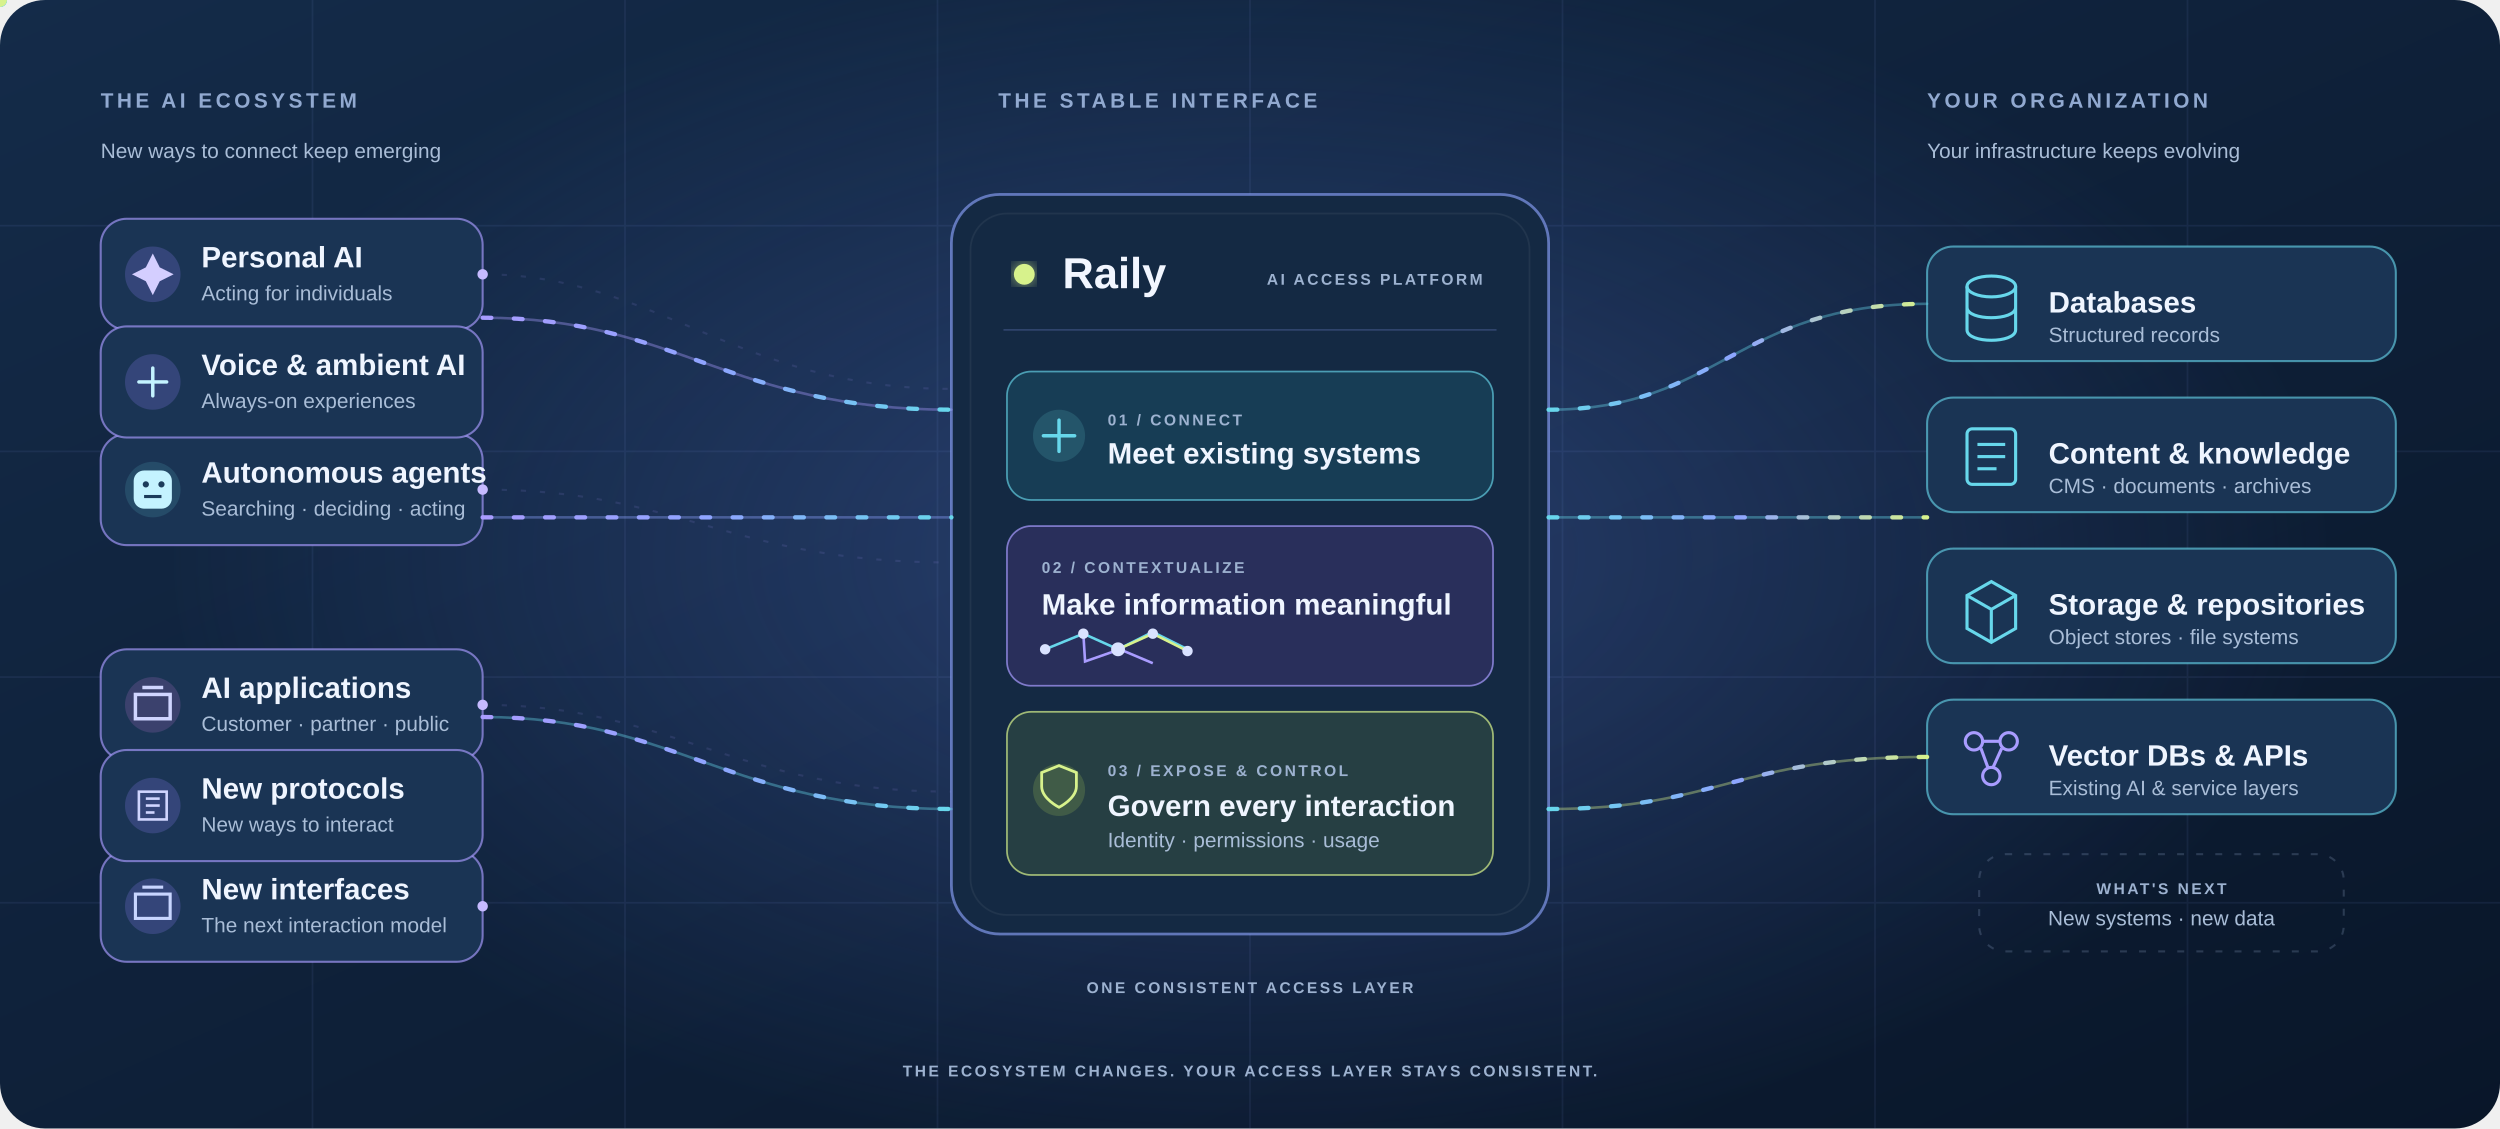
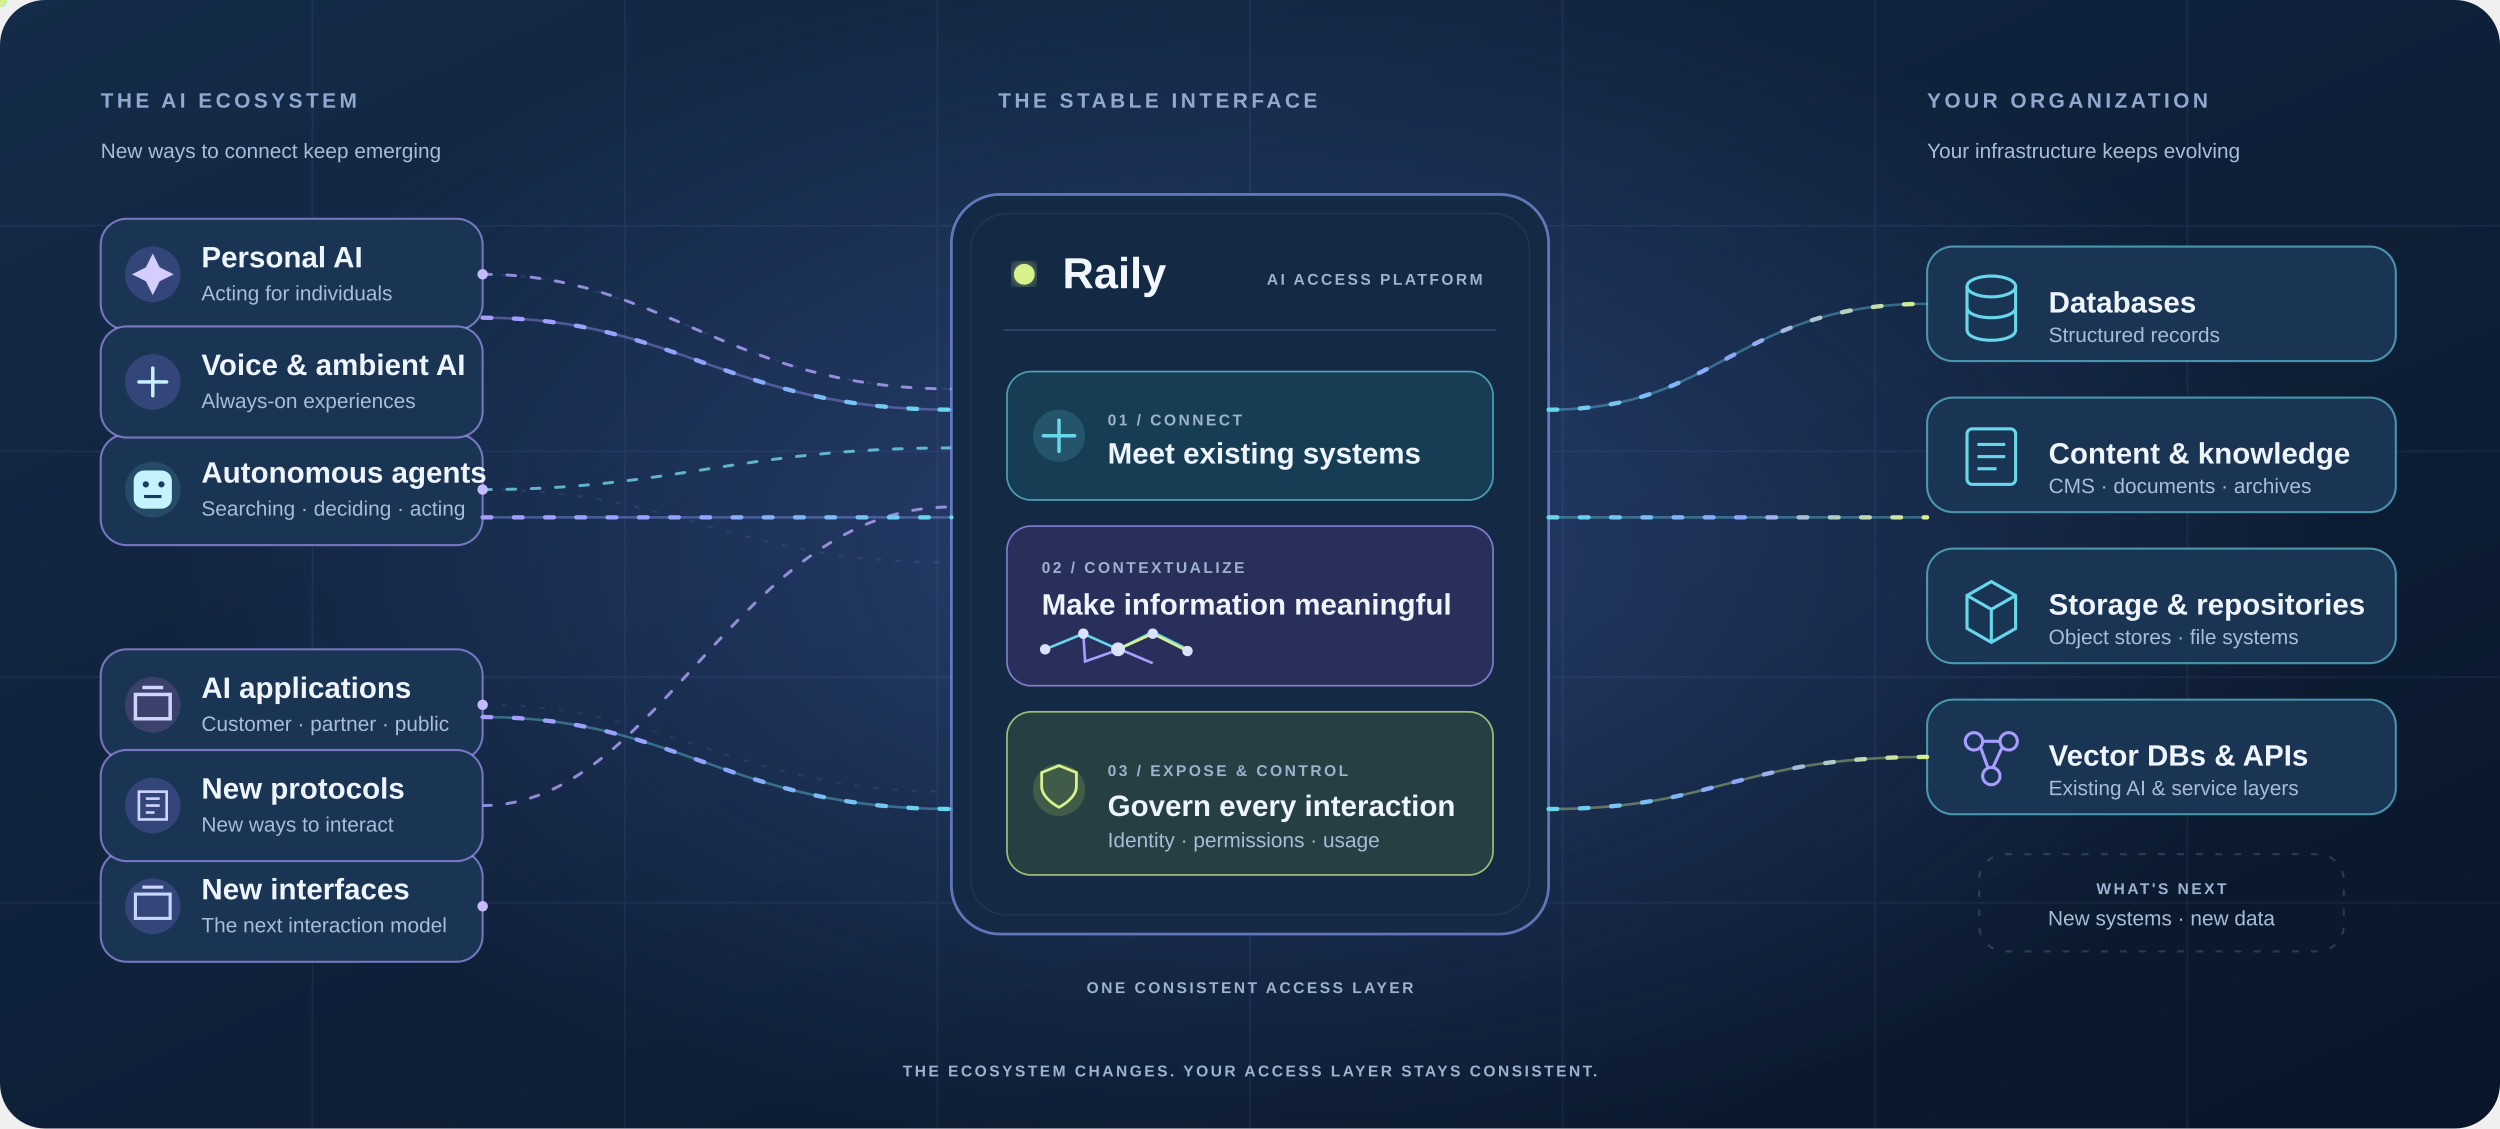
<svg xmlns="http://www.w3.org/2000/svg" viewBox="0 0 1440 650" role="img" aria-labelledby="title desc">
  <defs>
    <linearGradient id="bg" x2="1" y2="1">
      <stop stop-color="#142b49" />
      <stop offset="1" stop-color="#091629" />
    </linearGradient>
    <radialGradient id="centerGlow">
      <stop stop-color="#6688ee" stop-opacity=".30" />
      <stop offset="1" stop-color="#6688ee" stop-opacity="0" />
    </radialGradient>
    <linearGradient id="flowAI">
      <stop stop-color="#a99cff" />
      <stop offset=".5" stop-color="#8ea5ff" />
      <stop offset="1" stop-color="#67d7eb" />
    </linearGradient>
    <linearGradient id="flowData">
      <stop stop-color="#67d7eb" />
      <stop offset=".5" stop-color="#8ea5ff" />
      <stop offset="1" stop-color="#d7f28c" />
    </linearGradient>
    <filter id="glow">
      <feGaussianBlur stdDeviation="5" result="b" />
      <feMerge>
        <feMergeNode in="b" />
        <feMergeNode in="SourceGraphic" />
      </feMerge>
    </filter>
    <style>
  .ey{font:700 12px Arial;letter-spacing:2px;fill:#91a9d0}.h{font:700 17px Arial;fill:#eff5ff}.s{font:12px Arial;fill:#a9bdd7}.micro{font:700 9px Arial;letter-spacing:1.4px;fill:#9db2d0}
  .node{fill:#1a3454;stroke:#7895c9;stroke-opacity:.52;stroke-width:1.2}.aiNode{stroke:#a99cff;stroke-opacity:.65}.dataNode{stroke:#67d7eb;stroke-opacity:.62}
  .flow{fill:none;stroke-linecap:round;stroke-width:2.5;stroke-dasharray:5 13;animation:dash 6s linear infinite}.aiFlow{stroke:url(#flowAI)}.dataFlow{stroke:url(#flowData);animation-direction:reverse}
  .ghost{fill:none;stroke:#9eb3d7;stroke-opacity:.22;stroke-width:1.2;stroke-dasharray:4 7;animation:fade 5s ease-in-out infinite}
  .pulse{animation:pulse 4s ease-in-out infinite}
  @keyframes dash{to{stroke-dashoffset:-180}}@keyframes fade{0%,100%{opacity:.25}50%{opacity:.9}}@keyframes pulse{0%,100%{opacity:.55}50%{opacity:1}}
  @media(prefers-reduced-motion:reduce){.flow,.ghost,.pulse{animation:none}}
 </style>
  </defs>
  <rect width="1440" height="650" rx="26" fill="url(#bg)" />
  <ellipse cx="720" cy="320" rx="620" ry="350" fill="url(#centerGlow)" />
  <g opacity=".08" stroke="#8ea5ff">
    <path d="M0 130H1440M0 260H1440M0 390H1440M0 520H1440" />
    <path d="M180 0V650M360 0V650M540 0V650M720 0V650M900 0V650M1080 0V650M1260 0V650" />
  </g>
  <text x="58" y="62" class="ey">THE AI ECOSYSTEM</text>
  <text x="58" y="91" class="s">New ways to connect keep emerging</text>
  <defs>
    <style>
  .emerge{transform-box:fill-box;transform-origin:center;animation:emerge 9s ease-in-out infinite}
  .emerge.e2{animation-delay:-2.4s}.emerge.e3{animation-delay:-4.8s}.emerge.e4{animation-delay:-6.7s}
  .emerge.e5{animation-delay:-1.1s}.emerge.e6{animation-delay:-5.5s}
  .emerge-line{fill:none;stroke-width:1.7;stroke-linecap:round;stroke-dasharray:5 9;opacity:0;animation:lineLife 9s ease-in-out infinite}
+   .fixed-line{fill:none;stroke-width:1.7;stroke-linecap:round;stroke-dasharray:5 9;opacity:.78}
  .emerge-line.e2{animation-delay:-2.4s}.emerge-line.e3{animation-delay:-4.8s}.emerge-line.e4{animation-delay:-6.7s}
  .emerge-line.e5{animation-delay:-1.1s}.emerge-line.e6{animation-delay:-5.5s}
  @keyframes emerge{0%,8%{opacity:0;transform:translateY(16px) scale(.94)}18%,66%{opacity:1;transform:translateY(0) scale(1)}78%,100%{opacity:0;transform:translateY(-12px) scale(.96)}}
  @keyframes lineLife{0%,14%{opacity:0;stroke-dashoffset:55}24%,64%{opacity:.75;stroke-dashoffset:0}78%,100%{opacity:0;stroke-dashoffset:-35}}
  @media(prefers-reduced-motion:reduce){.emerge,.emerge-line{animation:none;opacity:.85;transform:none}}
 </style>
  </defs>
  <g fill="none" stroke="#a99cff" stroke-opacity=".12" stroke-width="1.2" stroke-dasharray="3 8">
    <path d="M278 158C378 158 424 224 548 224" />
    <path d="M278 282C392 282 420 324 548 324" />
    <path d="M278 406C386 406 424 456 548 456" />
  </g>
  <g fill="none" stroke-linecap="round">
-     <path class="emerge-line" stroke="#b6a7ff" d="M278 158C382 158 420 224 548 224" />
-     <path class="emerge-line e2" stroke="#75d9ed" d="M278 282C388 282 426 258 548 258" />
+     <path class="fixed-line" stroke="#b6a7ff" d="M278 158C382 158 420 224 548 224" />
+     <path class="fixed-line" stroke="#75d9ed" d="M278 282C388 282 426 258 548 258" />
    <path class="emerge-line e3" stroke="#a99cff" d="M278 406C384 406 422 340 548 340" />
    <path class="emerge-line e4" stroke="#d7f28c" d="M278 522C386 522 430 474 548 474" />
    <path class="emerge-line e5" stroke="#75d9ed" d="M278 220C378 220 422 390 548 390" />
-     <path class="emerge-line e6" stroke="#b6a7ff" d="M278 464C380 464 426 292 548 292" />
-   </g>
-   <g class="emerge">
+     <path class="fixed-line" stroke="#b6a7ff" d="M278 464C380 464 426 292 548 292" />
+   </g>
+   <g>
    <rect class="node aiNode" x="58" y="126" width="220" height="64" rx="15" />
    <circle cx="88" cy="158" r="16" fill="#344579" />
    <path d="M88 146l4 8 8 4-8 4-4 8-4-8-8-4 8-4Z" fill="#d4ceff" />
    <text x="116" y="154" class="h">Personal AI</text>
    <text x="116" y="173" class="s">Acting for individuals</text>
  </g>
-   <g class="emerge e2">
+   <g>
    <rect class="node aiNode" x="58" y="250" width="220" height="64" rx="15" />
    <circle cx="88" cy="282" r="16" fill="#254b68" />
    <rect x="77" y="271" width="22" height="22" rx="6" fill="#c4f3ff" />
    <circle cx="84" cy="279" r="1.8" fill="#1c3c5b" />
    <circle cx="93" cy="279" r="1.8" fill="#1c3c5b" />
    <path d="M83 286h10" stroke="#1c3c5b" stroke-width="1.8" />
    <text x="116" y="278" class="h">Autonomous agents</text>
    <text x="116" y="297" class="s">Searching · deciding · acting</text>
  </g>
  <g class="emerge e3">
    <rect class="node aiNode" x="58" y="374" width="220" height="64" rx="15" />
    <circle cx="88" cy="406" r="16" fill="#3b416d" />
    <path d="M78 400h20v14H78zM82 396h12" fill="none" stroke="#d0d5ff" stroke-width="2" />
    <text x="116" y="402" class="h">AI applications</text>
    <text x="116" y="421" class="s">Customer · partner · public</text>
  </g>
  <g class="emerge e4">
    <rect class="node aiNode" x="58" y="490" width="220" height="64" rx="15" />
    <circle cx="88" cy="522" r="16" fill="#344579" />
    <path d="M78 515h20v14H78zM82 511h12" fill="none" stroke="#c8d5ff" stroke-width="1.8" />
    <text x="116" y="518" class="h">New interfaces</text>
    <text x="116" y="537" class="s">The next interaction model</text>
  </g>
  <g class="emerge e5">
    <rect class="node aiNode" x="58" y="188" width="220" height="64" rx="15" />
    <circle cx="88" cy="220" r="16" fill="#344579" />
    <path d="M80 220h16M88 212v16" stroke="#c4f3ff" stroke-width="2" stroke-linecap="round" />
    <text x="116" y="216" class="h">Voice &amp; ambient AI</text>
    <text x="116" y="235" class="s">Always-on experiences</text>
  </g>
-   <g class="emerge e6">
+   <g>
    <rect class="node aiNode" x="58" y="432" width="220" height="64" rx="15" />
    <circle cx="88" cy="464" r="16" fill="#344579" />
    <path d="M80 456h16v16H80zM84 460h8M84 464h8M84 468h5" fill="none" stroke="#d0d5ff" stroke-width="1.5" />
    <text x="116" y="460" class="h">New protocols</text>
    <text x="116" y="479" class="s">New ways to interact</text>
  </g>
  <g fill="#c6baff">
    <circle class="pulse" cx="278" cy="158" r="3" />
    <circle class="pulse" cx="278" cy="282" r="3" />
    <circle class="pulse" cx="278" cy="406" r="3" />
    <circle class="pulse" cx="278" cy="522" r="3" />
  </g>
  <text x="575" y="62" class="ey">THE STABLE INTERFACE</text>
  <rect x="548" y="112" width="344" height="426" rx="28" fill="#142943" stroke="#8ea5ff" stroke-opacity=".62" stroke-width="1.6" />
  <rect x="559" y="123" width="322" height="404" rx="21" fill="none" stroke="#fff" stroke-opacity=".055" />
  <circle cx="590" cy="158" r="6" fill="#d7f28c" filter="url(#glow)" />
  <text x="612" y="166" font-family="Arial" font-size="25" font-weight="700" fill="#f2f6ff">Raily</text>
  <text x="854" y="164" text-anchor="end" class="micro">AI ACCESS PLATFORM</text>
  <path d="M578 190H862" stroke="#8ea5ff" stroke-opacity=".22" />
  <g>
    <rect x="580" y="214" width="280" height="74" rx="14" fill="#173d55" stroke="#67d7eb" stroke-opacity=".65" />
    <circle cx="610" cy="251" r="15" fill="#24556a" />
    <path d="M601 251h18m-9-9v18" stroke="#67d7eb" stroke-width="2" stroke-linecap="round" />
    <text x="638" y="245" class="micro">01 / CONNECT</text>
    <text x="638" y="267" class="h">Meet existing systems</text>
    <rect x="580" y="303" width="280" height="92" rx="14" fill="#292f5b" stroke="#a99cff" stroke-opacity=".7" />
    <text x="600" y="330" class="micro">02 / CONTEXTUALIZE</text>
    <text x="600" y="354" class="h">Make information meaningful</text>
    <g stroke-width="1.5" fill="none">
      <path d="M602 374l22-9 20 9 20-10 20 10" stroke="#67d7eb" />
      <path d="M624 365l1 16 20-7 19 8" stroke="#a99cff" />
      <path d="M644 374l20-9 20 10" stroke="#d7f28c" />
    </g>
    <g fill="#d9e2ff">
      <circle cx="602" cy="374" r="3" />
      <circle cx="624" cy="365" r="3" />
      <circle cx="644" cy="374" r="4" />
      <circle cx="664" cy="365" r="3" />
      <circle cx="684" cy="375" r="3" />
    </g>
    <rect x="580" y="410" width="280" height="94" rx="14" fill="#263f43" stroke="#d7f28c" stroke-opacity=".7" />
    <circle cx="610" cy="455" r="15" fill="#405b47" />
    <path d="M610 441l10 4v8c0 7-10 12-10 12s-10-5-10-12v-8z" fill="none" stroke="#d7f28c" stroke-width="1.6" />
    <text x="638" y="447" class="micro">03 / EXPOSE &amp; CONTROL</text>
    <text x="638" y="470" class="h">Govern every interaction</text>
    <text x="638" y="488" class="s">Identity · permissions · usage</text>
  </g>
  <text x="720" y="572" text-anchor="middle" class="micro">ONE CONSISTENT ACCESS LAYER</text>
  <text x="1110" y="62" class="ey">YOUR ORGANIZATION</text>
  <text x="1110" y="91" class="s">Your infrastructure keeps evolving</text>
  <g>
    <rect class="node dataNode" x="1110" y="142" width="270" height="66" rx="15" />
    <g transform="translate(1130 159)" fill="none" stroke="#67d7eb" stroke-width="1.8">
      <ellipse cx="17" cy="6" rx="14" ry="6" />
      <path d="M3 6v25c0 8 28 8 28 0V6M3 18c0 8 28 8 28 0" />
    </g>
    <text x="1180" y="180" class="h">Databases</text>
    <text x="1180" y="197" class="s">Structured records</text>
    <rect class="node dataNode" x="1110" y="229" width="270" height="66" rx="15" />
    <g transform="translate(1130 246)" fill="none" stroke="#67d7eb" stroke-width="1.8">
      <rect x="3" y="1" width="28" height="32" rx="3" />
      <path d="M9 10h16M9 17h16M9 24h11" />
    </g>
    <text x="1180" y="267" class="h">Content &amp; knowledge</text>
    <text x="1180" y="284" class="s">CMS · documents · archives</text>
    <rect class="node dataNode" x="1110" y="316" width="270" height="66" rx="15" />
    <g transform="translate(1130 333)" fill="none" stroke="#67d7eb" stroke-width="1.8">
      <path d="M3 10l14-8 14 8v19l-14 8-14-8zM3 10l14 8 14-8M17 18v19" />
    </g>
    <text x="1180" y="354" class="h">Storage &amp; repositories</text>
    <text x="1180" y="371" class="s">Object stores · file systems</text>
    <rect class="node dataNode" x="1110" y="403" width="270" height="66" rx="15" />
    <g transform="translate(1130 420)" fill="none" stroke="#a99cff" stroke-width="1.8">
      <circle cx="7" cy="7" r="5" />
      <circle cx="27" cy="7" r="5" />
      <circle cx="17" cy="27" r="5" />
      <path d="M11 11l4 11m8-11-5 11M12 7h10" />
    </g>
    <text x="1180" y="441" class="h">Vector DBs &amp; APIs</text>
    <text x="1180" y="458" class="s">Existing AI &amp; service layers</text>
    <rect class="ghost" x="1140" y="492" width="210" height="56" rx="15" />
    <text x="1245" y="515" text-anchor="middle" class="micro">WHAT'S NEXT</text>
    <text x="1245" y="533" text-anchor="middle" class="s">New systems · new data</text>
  </g>
  <g fill="none" stroke-linecap="round">
    <path d="M278 183C390 183 420 236 548 236" stroke="#a99cff" stroke-opacity=".38" stroke-width="1.5" />
    <path d="M278 298H548" stroke="#8ea5ff" stroke-opacity=".38" stroke-width="1.5" />
    <path d="M278 413C390 413 420 466 548 466" stroke="#67d7eb" stroke-opacity=".38" stroke-width="1.5" />
    <path d="M892 236C990 236 1000 175 1110 175" stroke="#67d7eb" stroke-opacity=".38" stroke-width="1.5" />
    <path d="M892 298H1110" stroke="#67d7eb" stroke-opacity=".38" stroke-width="1.5" />
    <path d="M892 466C990 466 1000 436 1110 436" stroke="#d7f28c" stroke-opacity=".38" stroke-width="1.5" />
    <path class="flow aiFlow" d="M278 183C390 183 420 236 548 236M278 298H548M278 413C390 413 420 466 548 466" />
    <path class="flow dataFlow" d="M892 236C990 236 1000 175 1110 175M892 298H1110M892 466C990 466 1000 436 1110 436" />
  </g>
  <g filter="url(#glow)">
    <circle r="4" fill="#c9bdff">
      <animateMotion dur="5s" repeatCount="indefinite" path="M548 236C420 236 390 183 278 183" />
    </circle>
    <circle r="4" fill="#aebaff">
      <animateMotion dur="5.8s" begin="-2s" repeatCount="indefinite" path="M548 298H278" />
    </circle>
    <circle r="4" fill="#8ce8ed">
      <animateMotion dur="5.2s" begin="-1s" repeatCount="indefinite" path="M548 466C420 466 390 413 278 413" />
    </circle>
    <circle r="4" fill="#67d7eb">
      <animateMotion dur="5.4s" begin="-1.5s" repeatCount="indefinite" path="M1110 175C1000 175 990 236 892 236" />
    </circle>
    <circle r="4" fill="#67d7eb">
      <animateMotion dur="6s" begin="-3s" repeatCount="indefinite" path="M1110 298H892" />
    </circle>
    <circle r="4" fill="#d7f28c">
      <animateMotion dur="5.7s" begin="-2s" repeatCount="indefinite" path="M1110 436C1000 436 990 466 892 466" />
    </circle>
  </g>
  <text x="720" y="620" text-anchor="middle" class="micro">THE ECOSYSTEM CHANGES. YOUR ACCESS LAYER STAYS CONSISTENT.</text>
</svg>
